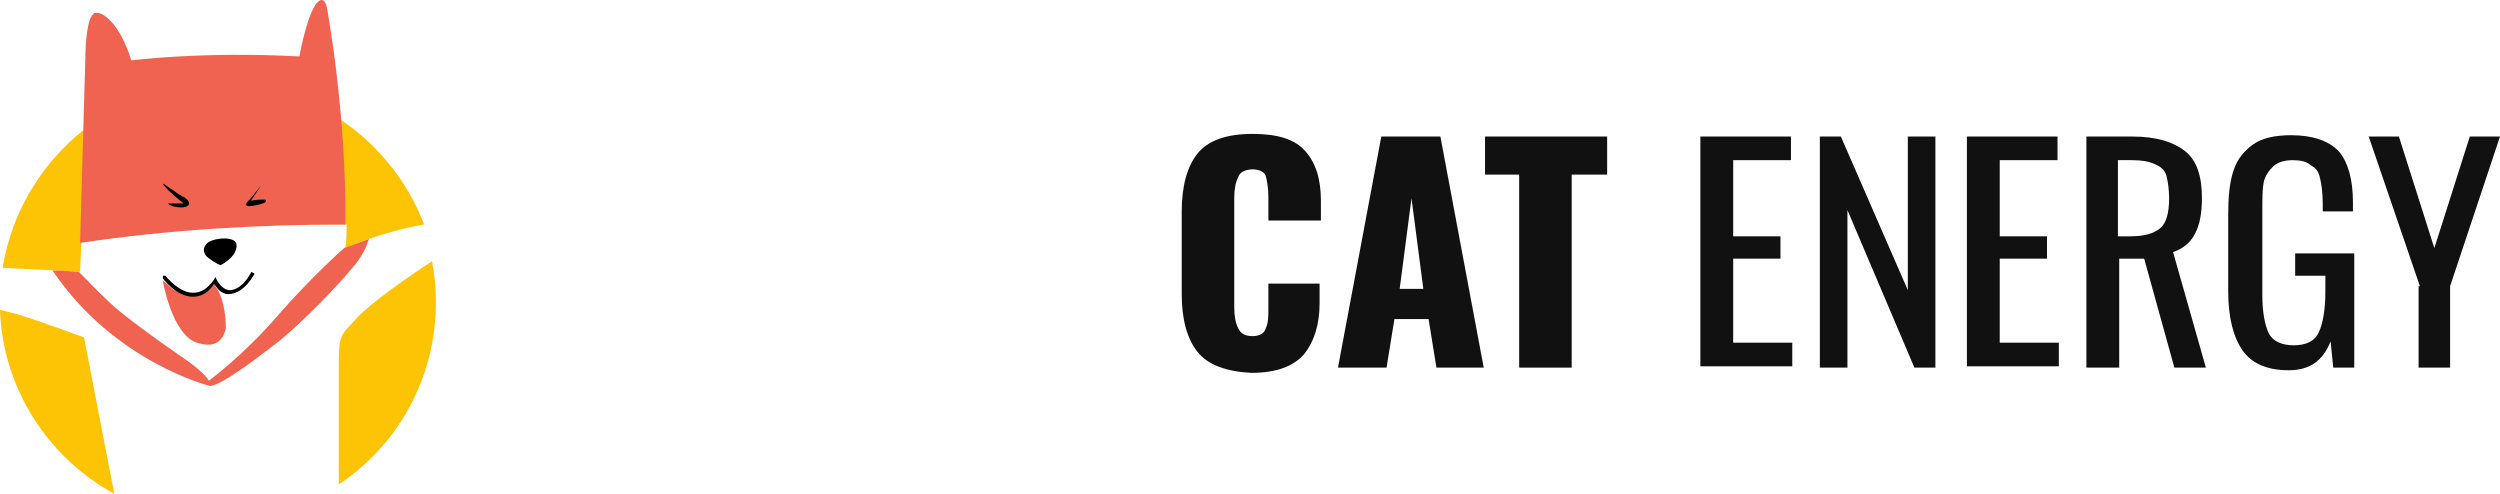
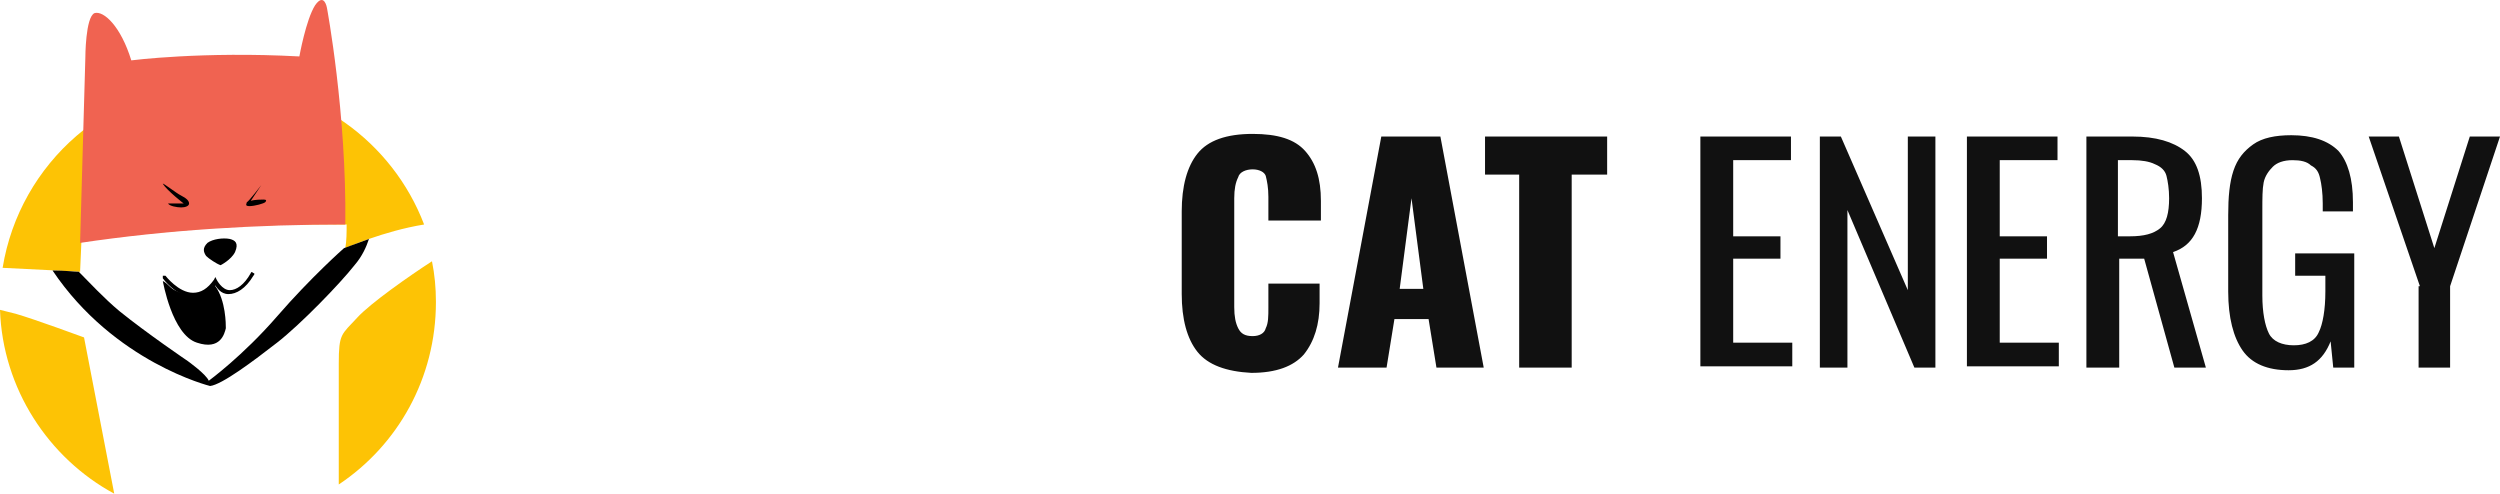
- <svg xmlns="http://www.w3.org/2000/svg" version="1.1" id="Layer_2" x="0px" y="0px" viewBox="0 0.002 190.4 37.598" style="enable-background:new 0 0 33.3 37.6;">
-   <style type="text/css">
-     .st0 {
-       fill: #FDC305;
-     }
+ <svg xmlns="http://www.w3.org/2000/svg" id="Layer_2" viewBox="0 0.002 190.4 37.598">
+   <style>
    .st1 {
-       fill: #F06351;
-     }
+       fill:#fdc305
+       }
+     .st2 {
+       fill:#f06351
+       }
  </style>
+   <path class="st1" d="M6.1 20.7l.1-2.3c6.7-.9 13.4-1.4 20.2-1.3 0 .6 0 1.2-.1 1.8 0 0 2.9-1.3 6-1.8-2.4-6.3-8.5-10.8-15.6-10.8C8.4 6.3 1.5 12.4.2 20.4c2.2.1 5.9.3 5.9.3zM27.2 24.2c-1.2 1.3-1.4 1.2-1.4 3.5v9.2c4.5-3 7.4-8.1 7.4-13.9 0-1.1-.1-2.1-.3-3.1-1.7 1.1-4.7 3.2-5.7 4.3zM6.4 25.7s-3.8-1.4-5.2-1.8L0 23.6c.2 6 3.7 11.3 8.7 14L6.4 25.7z" />
+   <path class="st2" d="M26.3 17.1C26.4 8.6 24.9.6 24.9.6s-.2-1.2-.9-.2c-.7 1.1-1.2 3.9-1.2 3.9-7.4-.4-12.8.3-12.8.3C9.2 2 7.9.8 7.2 1c-.7.3-.7 3.4-.7 3.4l-.4 14.1c6.7-1 13.5-1.4 20.2-1.4z" />
+   <path d="M12.4 14c0-.1 1 .7 1.4.9.4.2.6.4.6.6 0 .2-.3.3-.6.3s-.9-.1-1-.3H14c.1.1-1.3-1-1.6-1.5zM19.9 14.1s-1 1.3-1.1 1.3c0 .1-.2.3.2.3s1.1-.2 1.2-.3c.1-.1.1-.2-.1-.2s-.7 0-1 .1l.8-1.2s.1-.1 0 0zM16.8 20.2s.8-.4 1.1-1c.3-.7 0-.9-.4-1-.5-.1-1.3 0-1.7.3-.4.4-.3.7-.1 1 .2.2.8.6 1.1.7z" />
+   <path class="st3" d="M16.3 21.5s-.2.4-.5.6c-.2.2-.6.4-1 .4-.6 0-1.1-.2-1.5-.4-.2-.1-.4-.3-.5-.4-.2-.2-.4-.3-.4-.3s.7 4.1 2.6 4.7c1.8.6 2.1-.7 2.2-1.1 0-.3 0-2.1-.8-3.2.1-.4 0-.2-.1-.3z" />
+   <path d="M14.7 22.6c-1.3 0-2.3-1.4-2.3-1.4V21h.2s1 1.3 2.1 1.3c.6 0 1.1-.3 1.6-1l.1-.2.1.2s.4.8 1 .8c.5 0 1.1-.4 1.6-1.3 0-.1.1-.1.2 0 .1 0 .1.1 0 .2-.6 1-1.3 1.4-1.9 1.4-.6 0-.9-.5-1.1-.8-.4.7-1 1-1.6 1z" />
+   <path class="st4" d="M26.2 18.9s-2.5 2.2-5.1 5.2-5.2 4.9-5.2 4.9c-.2-.5-1.6-1.5-1.6-1.5s-3.1-2.1-5.2-3.8c-1.2-1-2.3-2.2-3.1-3-.3 0-1.1-.1-2-.1 4.7 7 12 8.8 12 8.8.9-.1 3.3-1.9 5.1-3.3 1.8-1.4 4.8-4.5 5.9-5.9.6-.7.9-1.4 1.1-2-1.1.4-1.9.7-1.9.7z" />
  <g>
-     <path class="st0" d="M6.1,20.7l0.1-2.3c6.7-0.9,13.4-1.4,20.2-1.3c0,0.6,0,1.2-0.1,1.8c0,0,2.9-1.3,6-1.8     c-2.4-6.3-8.5-10.8-15.6-10.8c-8.3,0-15.2,6.1-16.5,14.1C2.4,20.5,6.1,20.7,6.1,20.7z" />
-     <path class="st0" d="M27.2,24.2c-1.2,1.3-1.4,1.2-1.4,3.5c0,0.9,0,4.9,0,9.2c4.5-3,7.4-8.1,7.4-13.9c0-1.1-0.1-2.1-0.3-3.1     C31.2,21,28.2,23.1,27.2,24.2z" />
-     <path class="st0" d="M6.4,25.7c0,0-3.8-1.4-5.2-1.8c-0.4-0.1-0.8-0.2-1.2-0.3c0.2,6,3.7,11.3,8.7,14L6.4,25.7z" />
-   </g>
-   <path class="st1" d="M26.3,17.1c0.1-8.5-1.4-16.5-1.4-16.5S24.7-0.6,24,0.4c-0.7,1.1-1.2,3.9-1.2,3.9c-7.4-0.4-12.8,0.3-12.8,0.3   C9.2,2,7.9,0.8,7.2,1C6.5,1.3,6.5,4.4,6.5,4.4L6.1,18.5C12.8,17.5,19.6,17.1,26.3,17.1z" />
-   <path d="M12.4,14c0-0.1,1,0.7,1.4,0.9c0.4,0.2,0.6,0.4,0.6,0.6c0,0.2-0.3,0.3-0.6,0.3s-0.9-0.1-1-0.3c0,0,0.6,0,0.9,0h0.3   C14.1,15.6,12.7,14.5,12.4,14z" />
-   <path d="M19.9,14.1c0,0-1,1.3-1.1,1.3c0,0.1-0.2,0.3,0.2,0.3s1.1-0.2,1.2-0.3c0.1-0.1,0.1-0.2-0.1-0.2c-0.2,0-0.7,0-1,0.1L19.9,14.1   C19.9,14.1,20,14,19.9,14.1z" />
-   <path d="M16.8,20.2c0,0,0.8-0.4,1.1-1c0.3-0.7,0-0.9-0.4-1c-0.5-0.1-1.3,0-1.7,0.3c-0.4,0.4-0.3,0.7-0.1,1   C15.9,19.7,16.5,20.1,16.8,20.2z" />
-   <path class="st1" d="M16.3,21.5c0,0-0.2,0.4-0.5,0.6c-0.2,0.2-0.6,0.4-1,0.4c-0.6,0-1.1-0.2-1.5-0.4c-0.2-0.1-0.4-0.3-0.5-0.4   c-0.2-0.2-0.4-0.3-0.4-0.3s0.7,4.1,2.6,4.7c1.8,0.6,2.1-0.7,2.2-1.1c0-0.3,0-2.1-0.8-3.2C16.5,21.4,16.4,21.6,16.3,21.5z" />
-   <g>
-     <path d="M14.7,22.6C14.7,22.6,14.7,22.6,14.7,22.6c-1.3,0-2.3-1.4-2.3-1.4c0-0.1,0-0.2,0-0.2c0.1,0,0.2,0,0.2,0c0,0,1,1.3,2.1,1.3     c0,0,0,0,0,0c0.6,0,1.1-0.3,1.6-1l0.1-0.2l0.1,0.2c0,0,0.4,0.8,1,0.8c0.5,0,1.1-0.4,1.6-1.3c0-0.1,0.1-0.1,0.2,0     c0.1,0,0.1,0.1,0,0.2c-0.6,1-1.3,1.4-1.9,1.4c-0.6,0-0.9-0.5-1.1-0.8C15.9,22.3,15.3,22.6,14.7,22.6z" />
-   </g>
-   <path class="st1" d="M26.2,18.9c0,0-2.5,2.2-5.1,5.2S15.9,29,15.9,29c-0.2-0.5-1.6-1.5-1.6-1.5s-3.1-2.1-5.2-3.8   c-1.2-1-2.3-2.2-3.1-3c-0.3,0-1.1-0.1-2-0.1c4.7,7,12,8.8,12,8.8c0.9-0.1,3.3-1.9,5.1-3.3c1.8-1.4,4.8-4.5,5.9-5.9   c0.6-0.7,0.9-1.4,1.1-2C27,18.6,26.2,18.9,26.2,18.9z" />
-   <g transform="matrix(1, 0, 0, 1, 90, 10.2)">
-     <path class="st0" d="M1.2,16.6c-0.8-1-1.2-2.5-1.2-4.4V5.9c0-1.9,0.4-3.4,1.2-4.4C2,0.5,3.4,0,5.4,0c1.9,0,3.2,0.4,4,1.3     c0.8,0.9,1.2,2.1,1.2,3.8v1.5H6.6V4.8c0-0.7-0.1-1.2-0.2-1.6C6.3,2.9,5.9,2.7,5.4,2.7S4.4,2.9,4.3,3.3C4.1,3.7,4,4.2,4,4.9v8.3     c0,0.7,0.1,1.2,0.3,1.6c0.2,0.4,0.5,0.6,1.1,0.6c0.5,0,0.9-0.2,1-0.6c0.2-0.4,0.2-0.9,0.2-1.6v-1.8h3.9v1.5c0,1.6-0.4,2.9-1.2,3.9     c-0.8,0.9-2.1,1.4-4,1.4C3.4,18.1,2,17.6,1.2,16.6z" style="fill: rgb(17, 17, 17);" />
-     <path class="st0" d="M15.2,0.2h4.5L23,17.8h-3.6l-0.6-3.7h-2.6l-0.6,3.7h-3.7L15.2,0.2z M18.4,11.8l-0.9-6.9l-0.9,6.9H18.4z" style="fill: rgb(17, 17, 17);" />
-     <path class="st0" d="M25.8,3.1h-2.7V0.2h9.3v2.9h-2.7v14.7h-4V3.1z" style="fill: rgb(17, 17, 17);" />
-     <path class="st0" d="M39.5,0.2h6.9v1.8H42v5.8h3.6v1.7H42v6.4h4.5v1.8h-7V0.2z" style="fill: rgb(17, 17, 17);" />
-     <path class="st0" d="M48.5,0.2h1.7l5.1,11.7V0.2h2.1v17.6h-1.6l-5.1-12v12h-2.1V0.2z" style="fill: rgb(17, 17, 17);" />
-     <path class="st0" d="M59.8,0.2h6.9v1.8h-4.4v5.8h3.6v1.7h-3.6v6.4h4.5v1.8h-7V0.2z" style="fill: rgb(17, 17, 17);" />
-     <path class="st0" d="M68.8,0.2h3.6c1.8,0,3.1,0.4,4,1.1s1.3,1.9,1.3,3.6c0,2.3-0.7,3.6-2.2,4.1l2.5,8.8h-2.4l-2.3-8.3h-1.9v8.3     h-2.5V0.2z M72.2,7.8c1.1,0,1.8-0.2,2.3-0.6C75,6.8,75.2,6,75.2,4.9c0-0.7-0.1-1.3-0.2-1.7s-0.4-0.7-0.9-0.9     c-0.4-0.2-1-0.3-1.7-0.3h-1.1v5.8H72.2z" style="fill: rgb(17, 17, 17);" />
-     <path class="st0" d="M80.8,16.5c-0.7-1-1.1-2.5-1.1-4.5V6.2c0-1.4,0.1-2.5,0.4-3.4c0.3-0.9,0.8-1.5,1.5-2c0.7-0.5,1.7-0.7,2.9-0.7     c1.6,0,2.8,0.4,3.6,1.2c0.7,0.8,1.1,2.1,1.1,3.9v0.7h-2.3V5.3c0-0.8-0.1-1.5-0.2-1.9c-0.1-0.5-0.3-0.8-0.7-1     C85.7,2.1,85.2,2,84.6,2c-0.7,0-1.2,0.2-1.5,0.5c-0.3,0.3-0.6,0.7-0.7,1.2c-0.1,0.5-0.1,1.2-0.1,2.1v6.5c0,1.3,0.2,2.3,0.5,2.9     c0.3,0.6,1,0.9,1.9,0.9c0.9,0,1.6-0.3,1.9-1c0.3-0.6,0.5-1.7,0.5-3.1v-1.2h-2.3V9.1h4.5v8.7h-1.6l-0.2-2c-0.6,1.5-1.6,2.2-3.2,2.2     C82.7,18,81.5,17.5,80.8,16.5z" style="fill: rgb(17, 17, 17);" />
-     <path class="st0" d="M94.3,11.6L90.4,0.2h2.3l2.7,8.5l2.7-8.5h2.3l-3.8,11.4v6.2h-2.4V11.6z" style="fill: rgb(17, 17, 17);" />
+     <path class="st5" d="M1.2 16.6c-.8-1-1.2-2.5-1.2-4.4V5.9C0 4 .4 2.5 1.2 1.5 2 .5 3.4 0 5.4 0c1.9 0 3.2.4 4 1.3.8.9 1.2 2.1 1.2 3.8v1.5h-4V4.8c0-.7-.1-1.2-.2-1.6-.1-.3-.5-.5-1-.5s-1 .2-1.1.6c-.2.4-.3.9-.3 1.6v8.3c0 .7.1 1.2.3 1.6.2.4.5.6 1.1.6.5 0 .9-.2 1-.6.2-.4.2-.9.2-1.6v-1.8h3.9v1.5c0 1.6-.4 2.9-1.2 3.9-.8.9-2.1 1.4-4 1.4-1.9-.1-3.3-.6-4.1-1.6zM15.2.2h4.5L23 17.8h-3.6l-.6-3.7h-2.6l-.6 3.7h-3.7L15.2.2zm3.2 11.6l-.9-6.9-.9 6.9h1.8zM25.8 3.1h-2.7V.2h9.3v2.9h-2.7v14.7h-4V3.1zM39.5.2h6.9V2H42v5.8h3.6v1.7H42v6.4h4.5v1.8h-7V.2zM48.5.2h1.7l5.1 11.7V.2h2.1v17.6h-1.6l-5.1-12v12h-2.1V.2zM59.8.2h6.9V2h-4.4v5.8h3.6v1.7h-3.6v6.4h4.5v1.8h-7V.2zM68.8.2h3.6c1.8 0 3.1.4 4 1.1s1.3 1.9 1.3 3.6c0 2.3-.7 3.6-2.2 4.1l2.5 8.8h-2.4l-2.3-8.3h-1.9v8.3h-2.5V.2zm3.4 7.6c1.1 0 1.8-.2 2.3-.6.5-.4.7-1.2.7-2.3 0-.7-.1-1.3-.2-1.7s-.4-.7-.9-.9c-.4-.2-1-.3-1.7-.3h-1.1v5.8h.9zM80.8 16.5c-.7-1-1.1-2.5-1.1-4.5V6.2c0-1.4.1-2.5.4-3.4.3-.9.8-1.5 1.5-2s1.7-.7 2.9-.7c1.6 0 2.8.4 3.6 1.2.7.8 1.1 2.1 1.1 3.9v.7h-2.3v-.6c0-.8-.1-1.5-.2-1.9-.1-.5-.3-.8-.7-1-.3-.3-.8-.4-1.4-.4-.7 0-1.2.2-1.5.5-.3.3-.6.7-.7 1.2-.1.5-.1 1.2-.1 2.1v6.5c0 1.3.2 2.3.5 2.9.3.6 1 .9 1.9.9.9 0 1.6-.3 1.9-1 .3-.6.5-1.7.5-3.1v-1.2h-2.3V9.1h4.5v8.7h-1.6l-.2-2c-.6 1.5-1.6 2.2-3.2 2.2s-2.8-.5-3.5-1.5zM94.3 11.6L90.4.2h2.3l2.7 8.5L98.1.2h2.3l-3.8 11.4v6.2h-2.4v-6.2z" fill="#111" transform="translate(90 10.2)" />
  </g>
</svg>
